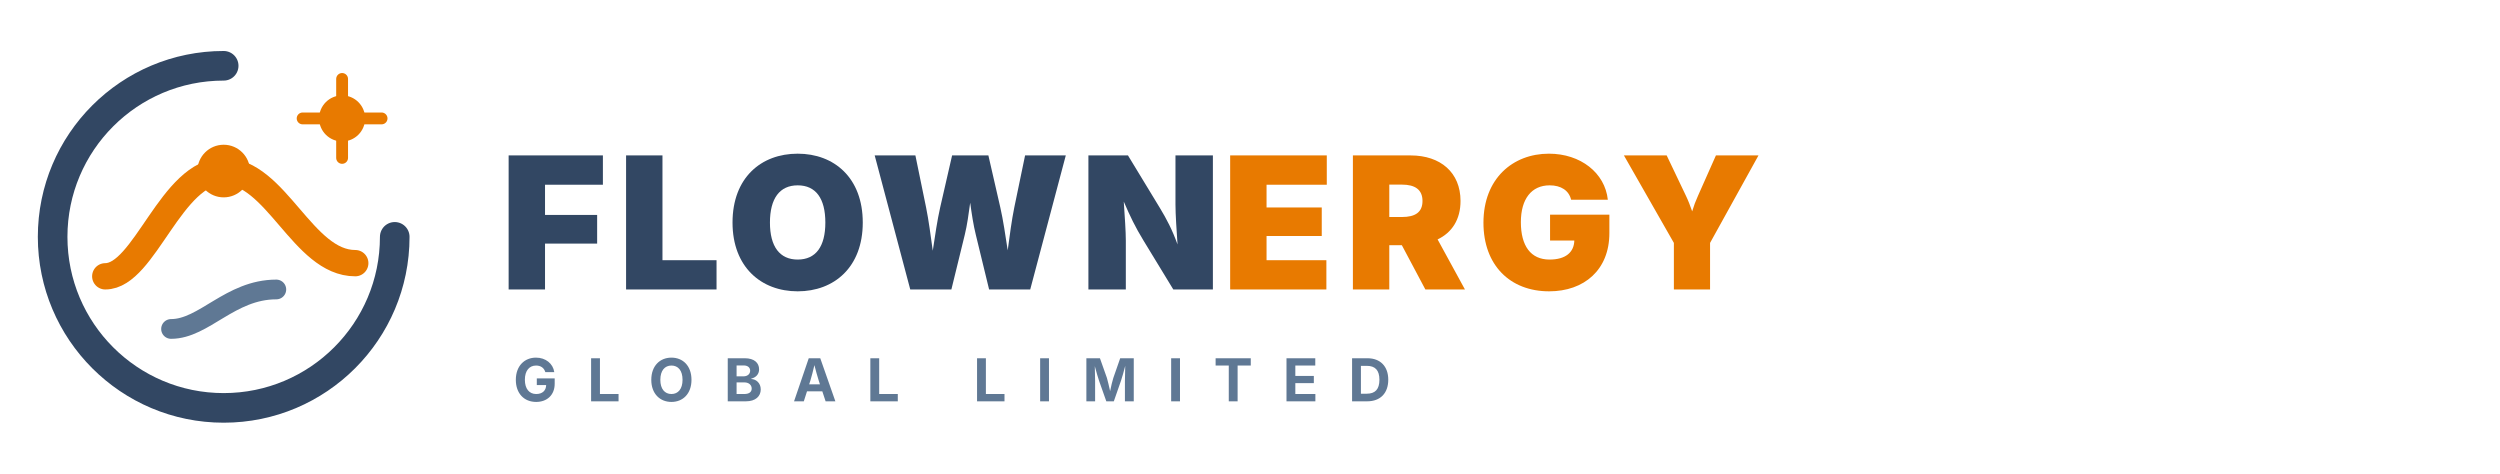
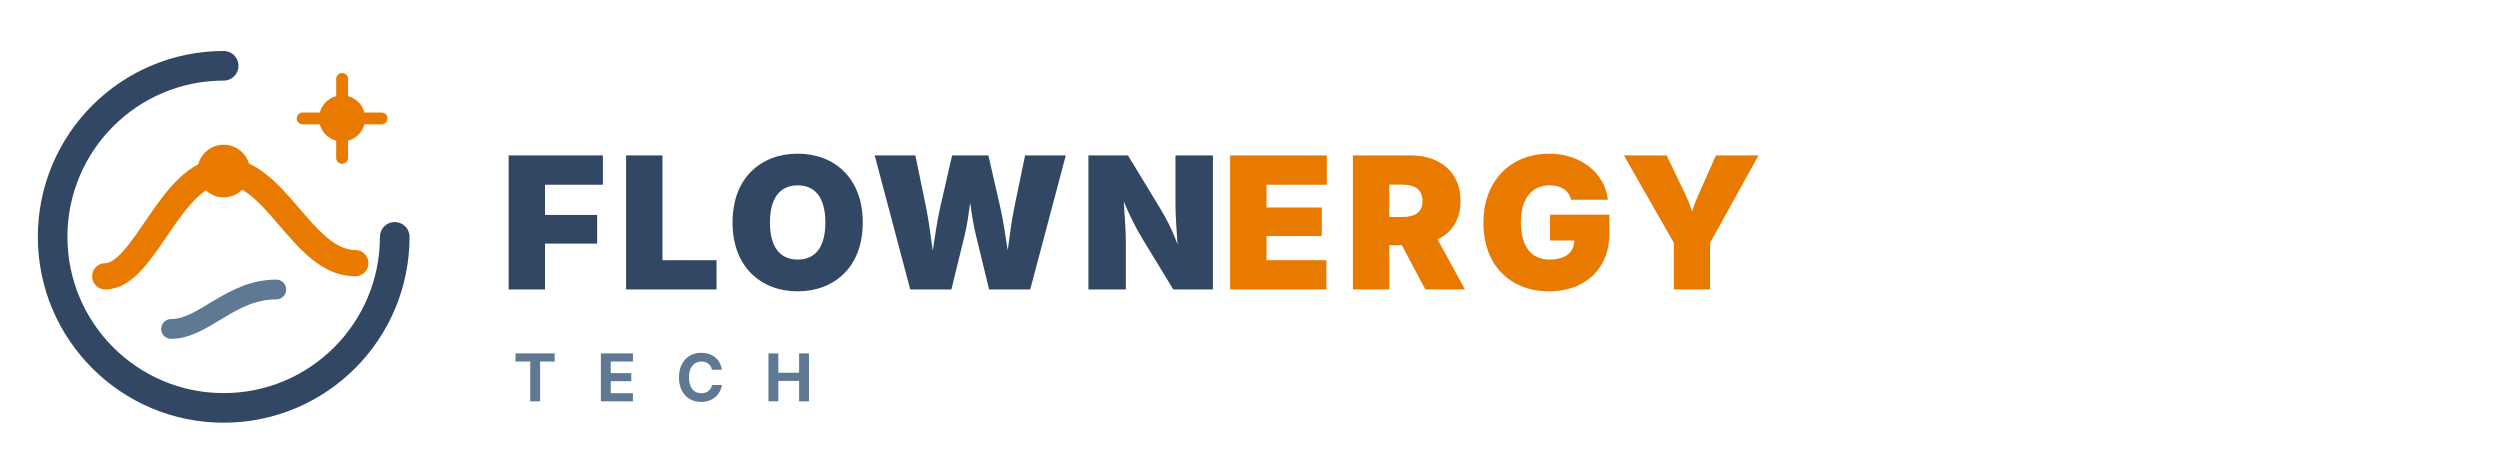
<svg xmlns="http://www.w3.org/2000/svg" viewBox="0 0 380 72" fill="none">
  <g transform="translate(4, 6)">
    <path d="M30 4C15.64 4 4 15.64 4 30C4 44.36 15.64 56 30 56C44.36 56 56 44.36 56 30" stroke="#324763" stroke-width="4.5" stroke-linecap="round" stroke-linejoin="round" />
    <path d="M12 36C18 36 22 20 30 20C38 20 42 34 50 34" stroke="#E87A00" stroke-width="4" stroke-linecap="round" stroke-linejoin="round" />
    <circle cx="30" cy="20" r="4" fill="#E87A00" />
    <path d="M22 44C27 44 31 38 38 38" stroke="#5F7894" stroke-width="3" stroke-linecap="round" />
    <circle cx="48" cy="12" r="3.5" fill="#E87A00" />
    <path d="M48 6V18M42 12H54" stroke="#E87A00" stroke-width="1.8" stroke-linecap="round" />
  </g>
  <g transform="translate(76, 20)">
    <text x="0" y="24" font-family="'Plus Jakarta Sans', 'Inter', -apple-system, BlinkMacSystemFont, 'Segoe UI', Roboto, sans-serif" font-weight="900" font-size="28" letter-spacing="1.5" fill="#324763">
      FLOWN<tspan fill="#E87A00">ERGY</tspan>
    </text>
-     <text x="2" y="41" font-family="'Plus Jakarta Sans', 'Inter', -apple-system, BlinkMacSystemFont, 'Segoe UI', Roboto, sans-serif" font-weight="700" font-size="9" letter-spacing="4.5" fill="#5F7894">
-       GLOBAL LIMITED
+     <text x="2" y="41" font-family="'Plus Jakarta Sans', 'Inter', -apple-system, BlinkMacSystemFont, 'Segoe UI', Roboto, sans-serif" font-weight="700" font-size="10" letter-spacing="6" fill="#5F7894">
+       TECH
    </text>
  </g>
</svg>
